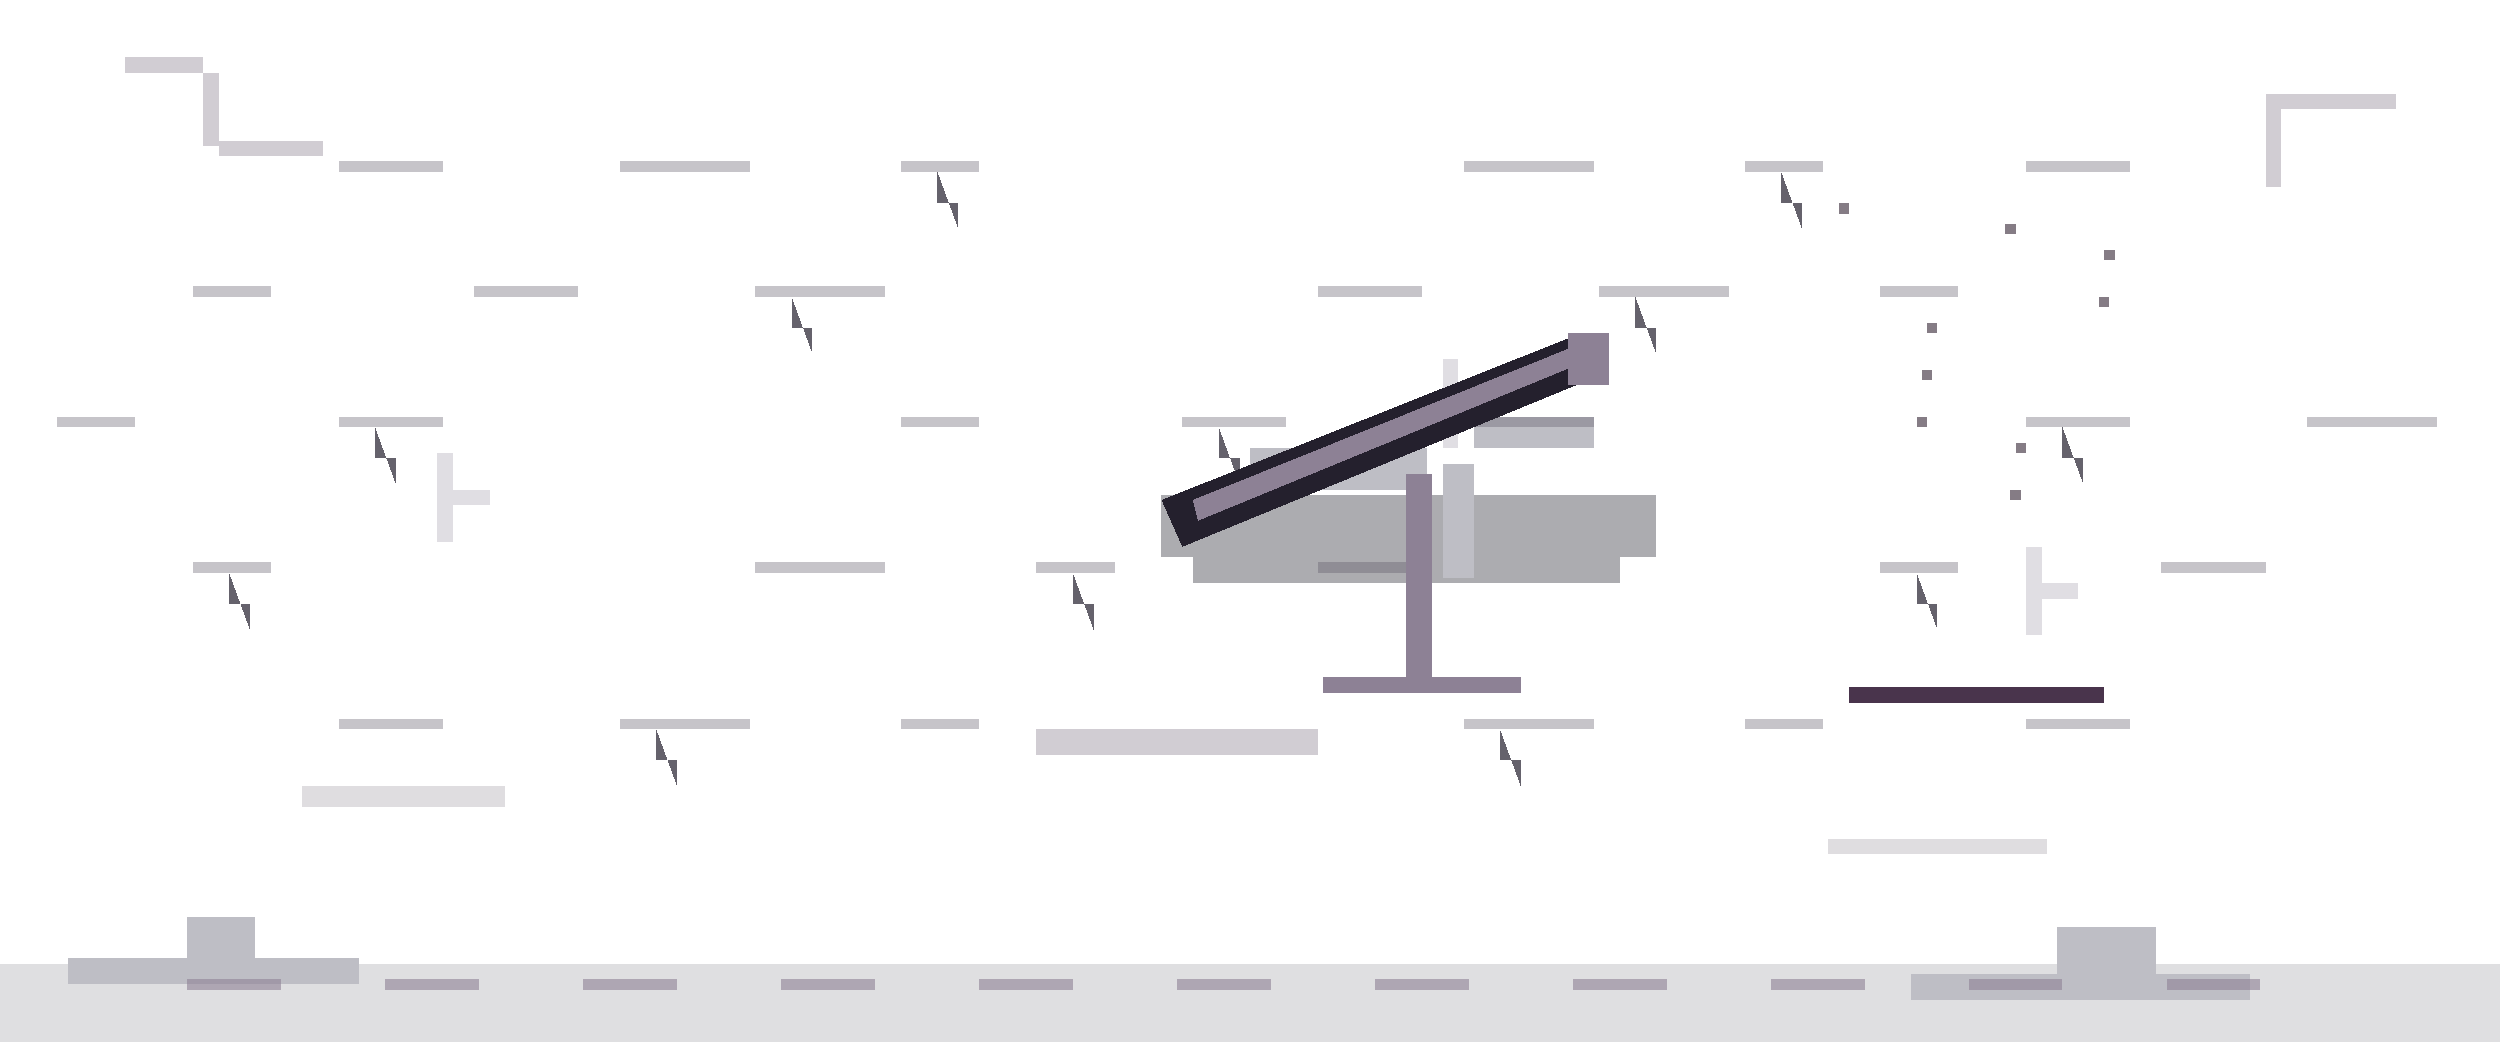
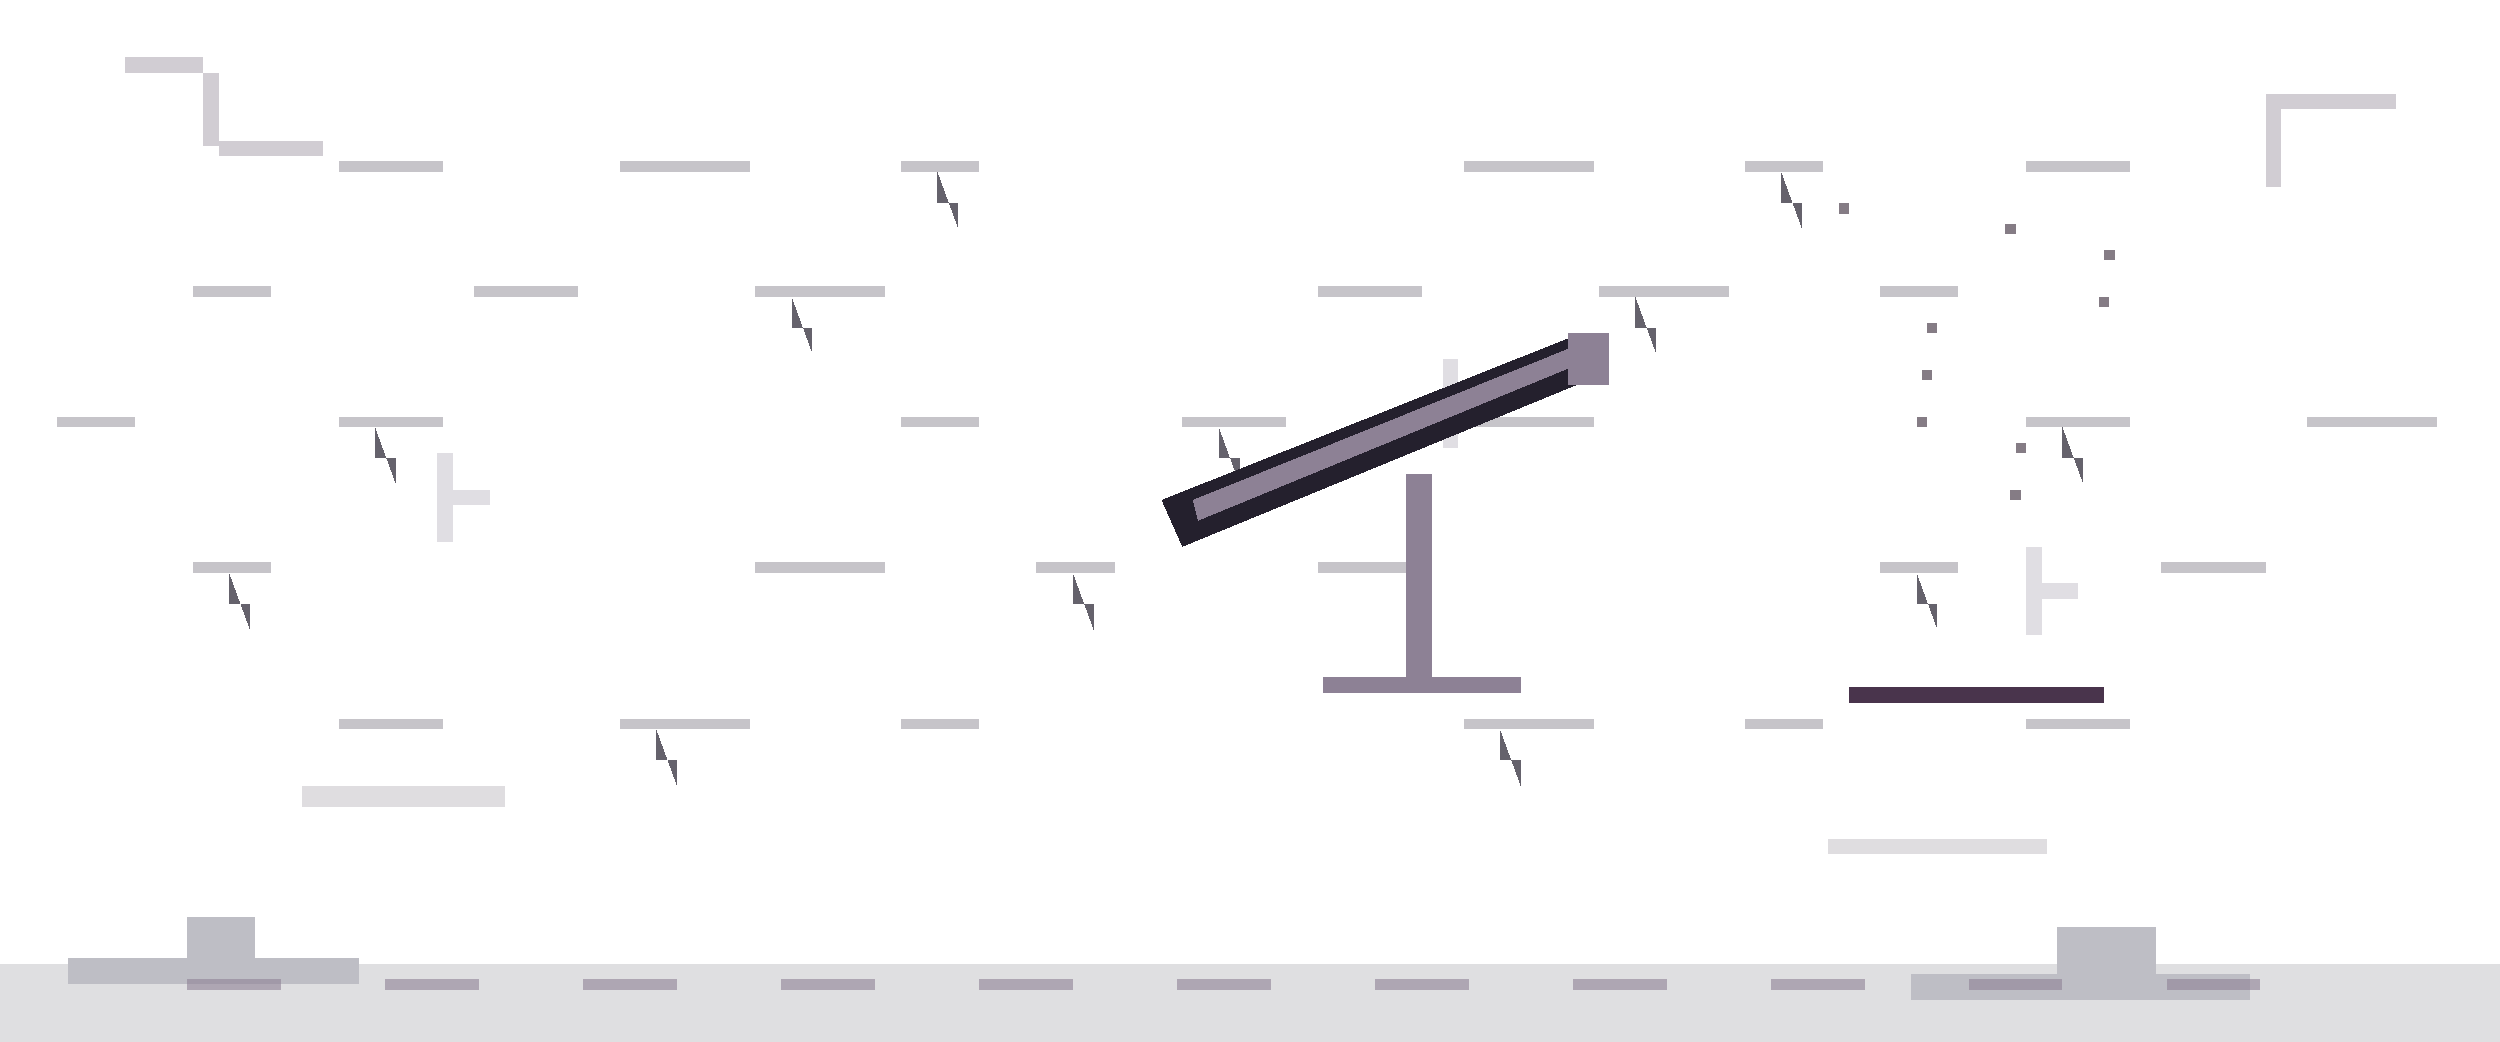
<svg xmlns="http://www.w3.org/2000/svg" viewBox="0 0 480 200" shape-rendering="crispEdges">
  <g opacity=".35">
    <rect x="0" y="185" width="480" height="15" fill="#11121d" opacity=".38" />
    <path d="M13 184h23v-8h13v8h20v5H13zM367 187h28v-9h19v9h18v5h-65z" fill="#454459" />
    <path d="M24 11h15v3H24zM39 14h3v14h-3zM42 27h20v3H42zM435 18h25v3h-25zM435 21h3v15h-3z" fill="#7a7180" />
    <rect x="58" y="151" width="39" height="4" fill="#7a7180" opacity=".7" />
    <rect x="351" y="161" width="42" height="3" fill="#7a7180" opacity=".7" />
-     <path d="M223 95h95v12h-95zM229 107h82v5h-82z" fill="#11121d" />
-     <path d="M240 86h34v8h-34zM283 80h23v6h-23zM277 89h6v22h-6z" fill="#454459" />
-     <rect x="199" y="140" width="54" height="5" fill="#7a7180" />
    <path d="M84 87h3v7h7v3h-7v7h-3z" fill="#777082" opacity=".65" />
    <path d="M389 105h3v7h7v3h-7v7h-3z" fill="#777082" opacity=".65" />
    <path d="M277 69h3v7h7v3h-7v7h-3z" fill="#777082" opacity=".65" />
  </g>
  <rect x="65" y="31" width="20" height="2" fill="#575262" opacity=".34" />
  <rect x="119" y="31" width="25" height="2" fill="#575262" opacity=".34" />
  <rect x="173" y="31" width="15" height="2" fill="#575262" opacity=".34" />
  <path d="M180 33v6h4v5" fill="#24202d" opacity=".7" />
  <rect x="281" y="31" width="25" height="2" fill="#575262" opacity=".34" />
  <rect x="335" y="31" width="15" height="2" fill="#575262" opacity=".34" />
  <path d="M342 33v6h4v5" fill="#24202d" opacity=".7" />
  <rect x="389" y="31" width="20" height="2" fill="#575262" opacity=".34" />
  <rect x="37" y="55" width="15" height="2" fill="#575262" opacity=".34" />
  <rect x="91" y="55" width="20" height="2" fill="#575262" opacity=".34" />
  <rect x="145" y="55" width="25" height="2" fill="#575262" opacity=".34" />
  <path d="M152 57v6h4v5" fill="#24202d" opacity=".7" />
  <rect x="253" y="55" width="20" height="2" fill="#575262" opacity=".34" />
  <rect x="307" y="55" width="25" height="2" fill="#575262" opacity=".34" />
  <path d="M314 57v6h4v5" fill="#24202d" opacity=".7" />
  <rect x="361" y="55" width="15" height="2" fill="#575262" opacity=".34" />
  <rect x="11" y="80" width="15" height="2" fill="#575262" opacity=".34" />
  <rect x="65" y="80" width="20" height="2" fill="#575262" opacity=".34" />
  <path d="M72 82v6h4v5" fill="#24202d" opacity=".7" />
  <rect x="173" y="80" width="15" height="2" fill="#575262" opacity=".34" />
  <rect x="227" y="80" width="20" height="2" fill="#575262" opacity=".34" />
  <path d="M234 82v6h4v5" fill="#24202d" opacity=".7" />
  <rect x="281" y="80" width="25" height="2" fill="#575262" opacity=".34" />
  <rect x="389" y="80" width="20" height="2" fill="#575262" opacity=".34" />
  <path d="M396 82v6h4v5" fill="#24202d" opacity=".7" />
  <rect x="443" y="80" width="25" height="2" fill="#575262" opacity=".34" />
  <rect x="37" y="108" width="15" height="2" fill="#575262" opacity=".34" />
  <path d="M44 110v6h4v5" fill="#24202d" opacity=".7" />
  <rect x="145" y="108" width="25" height="2" fill="#575262" opacity=".34" />
  <rect x="199" y="108" width="15" height="2" fill="#575262" opacity=".34" />
  <path d="M206 110v6h4v5" fill="#24202d" opacity=".7" />
  <rect x="253" y="108" width="20" height="2" fill="#575262" opacity=".34" />
  <rect x="361" y="108" width="15" height="2" fill="#575262" opacity=".34" />
  <path d="M368 110v6h4v5" fill="#24202d" opacity=".7" />
  <rect x="415" y="108" width="20" height="2" fill="#575262" opacity=".34" />
  <rect x="65" y="138" width="20" height="2" fill="#575262" opacity=".34" />
  <rect x="119" y="138" width="25" height="2" fill="#575262" opacity=".34" />
  <path d="M126 140v6h4v5" fill="#24202d" opacity=".7" />
  <rect x="173" y="138" width="15" height="2" fill="#575262" opacity=".34" />
  <rect x="281" y="138" width="25" height="2" fill="#575262" opacity=".34" />
  <path d="M288 140v6h4v5" fill="#24202d" opacity=".7" />
  <rect x="335" y="138" width="15" height="2" fill="#575262" opacity=".34" />
  <rect x="389" y="138" width="20" height="2" fill="#575262" opacity=".34" />
  <rect x="36" y="188" width="18" height="2" fill="#8d8195" opacity=".6" />
  <rect x="74" y="188" width="18" height="2" fill="#8d8195" opacity=".6" />
  <rect x="112" y="188" width="18" height="2" fill="#8d8195" opacity=".6" />
  <rect x="150" y="188" width="18" height="2" fill="#8d8195" opacity=".6" />
  <rect x="188" y="188" width="18" height="2" fill="#8d8195" opacity=".6" />
  <rect x="226" y="188" width="18" height="2" fill="#8d8195" opacity=".6" />
  <rect x="264" y="188" width="18" height="2" fill="#8d8195" opacity=".6" />
  <rect x="302" y="188" width="18" height="2" fill="#8d8195" opacity=".6" />
  <rect x="340" y="188" width="18" height="2" fill="#8d8195" opacity=".6" />
  <rect x="378" y="188" width="18" height="2" fill="#8d8195" opacity=".6" />
  <rect x="416" y="188" width="18" height="2" fill="#8d8195" opacity=".6" />
  <path d="M223 96l78-31 4 8-78 32z" fill="#24202d" />
  <path d="M229 96l72-29 2 3-73 30z" fill="#8d8195" />
  <rect x="301" y="64" width="8" height="10" fill="#8d8195" />
  <rect x="270" y="91" width="5" height="40" fill="#8d8195" />
  <rect x="254" y="130" width="38" height="3" fill="#8d8195" />
  <rect x="355" y="132" width="49" height="3" fill="#49344c" />
  <rect x="353" y="39" width="2" height="2" fill="#665b66" opacity=".8" />
  <rect x="370" y="62" width="2" height="2" fill="#665b66" opacity=".8" />
  <rect x="387" y="85" width="2" height="2" fill="#665b66" opacity=".8" />
  <rect x="404" y="48" width="2" height="2" fill="#665b66" opacity=".8" />
  <rect x="369" y="71" width="2" height="2" fill="#665b66" opacity=".8" />
  <rect x="386" y="94" width="2" height="2" fill="#665b66" opacity=".8" />
  <rect x="403" y="57" width="2" height="2" fill="#665b66" opacity=".8" />
  <rect x="368" y="80" width="2" height="2" fill="#665b66" opacity=".8" />
  <rect x="385" y="43" width="2" height="2" fill="#665b66" opacity=".8" />
</svg>
